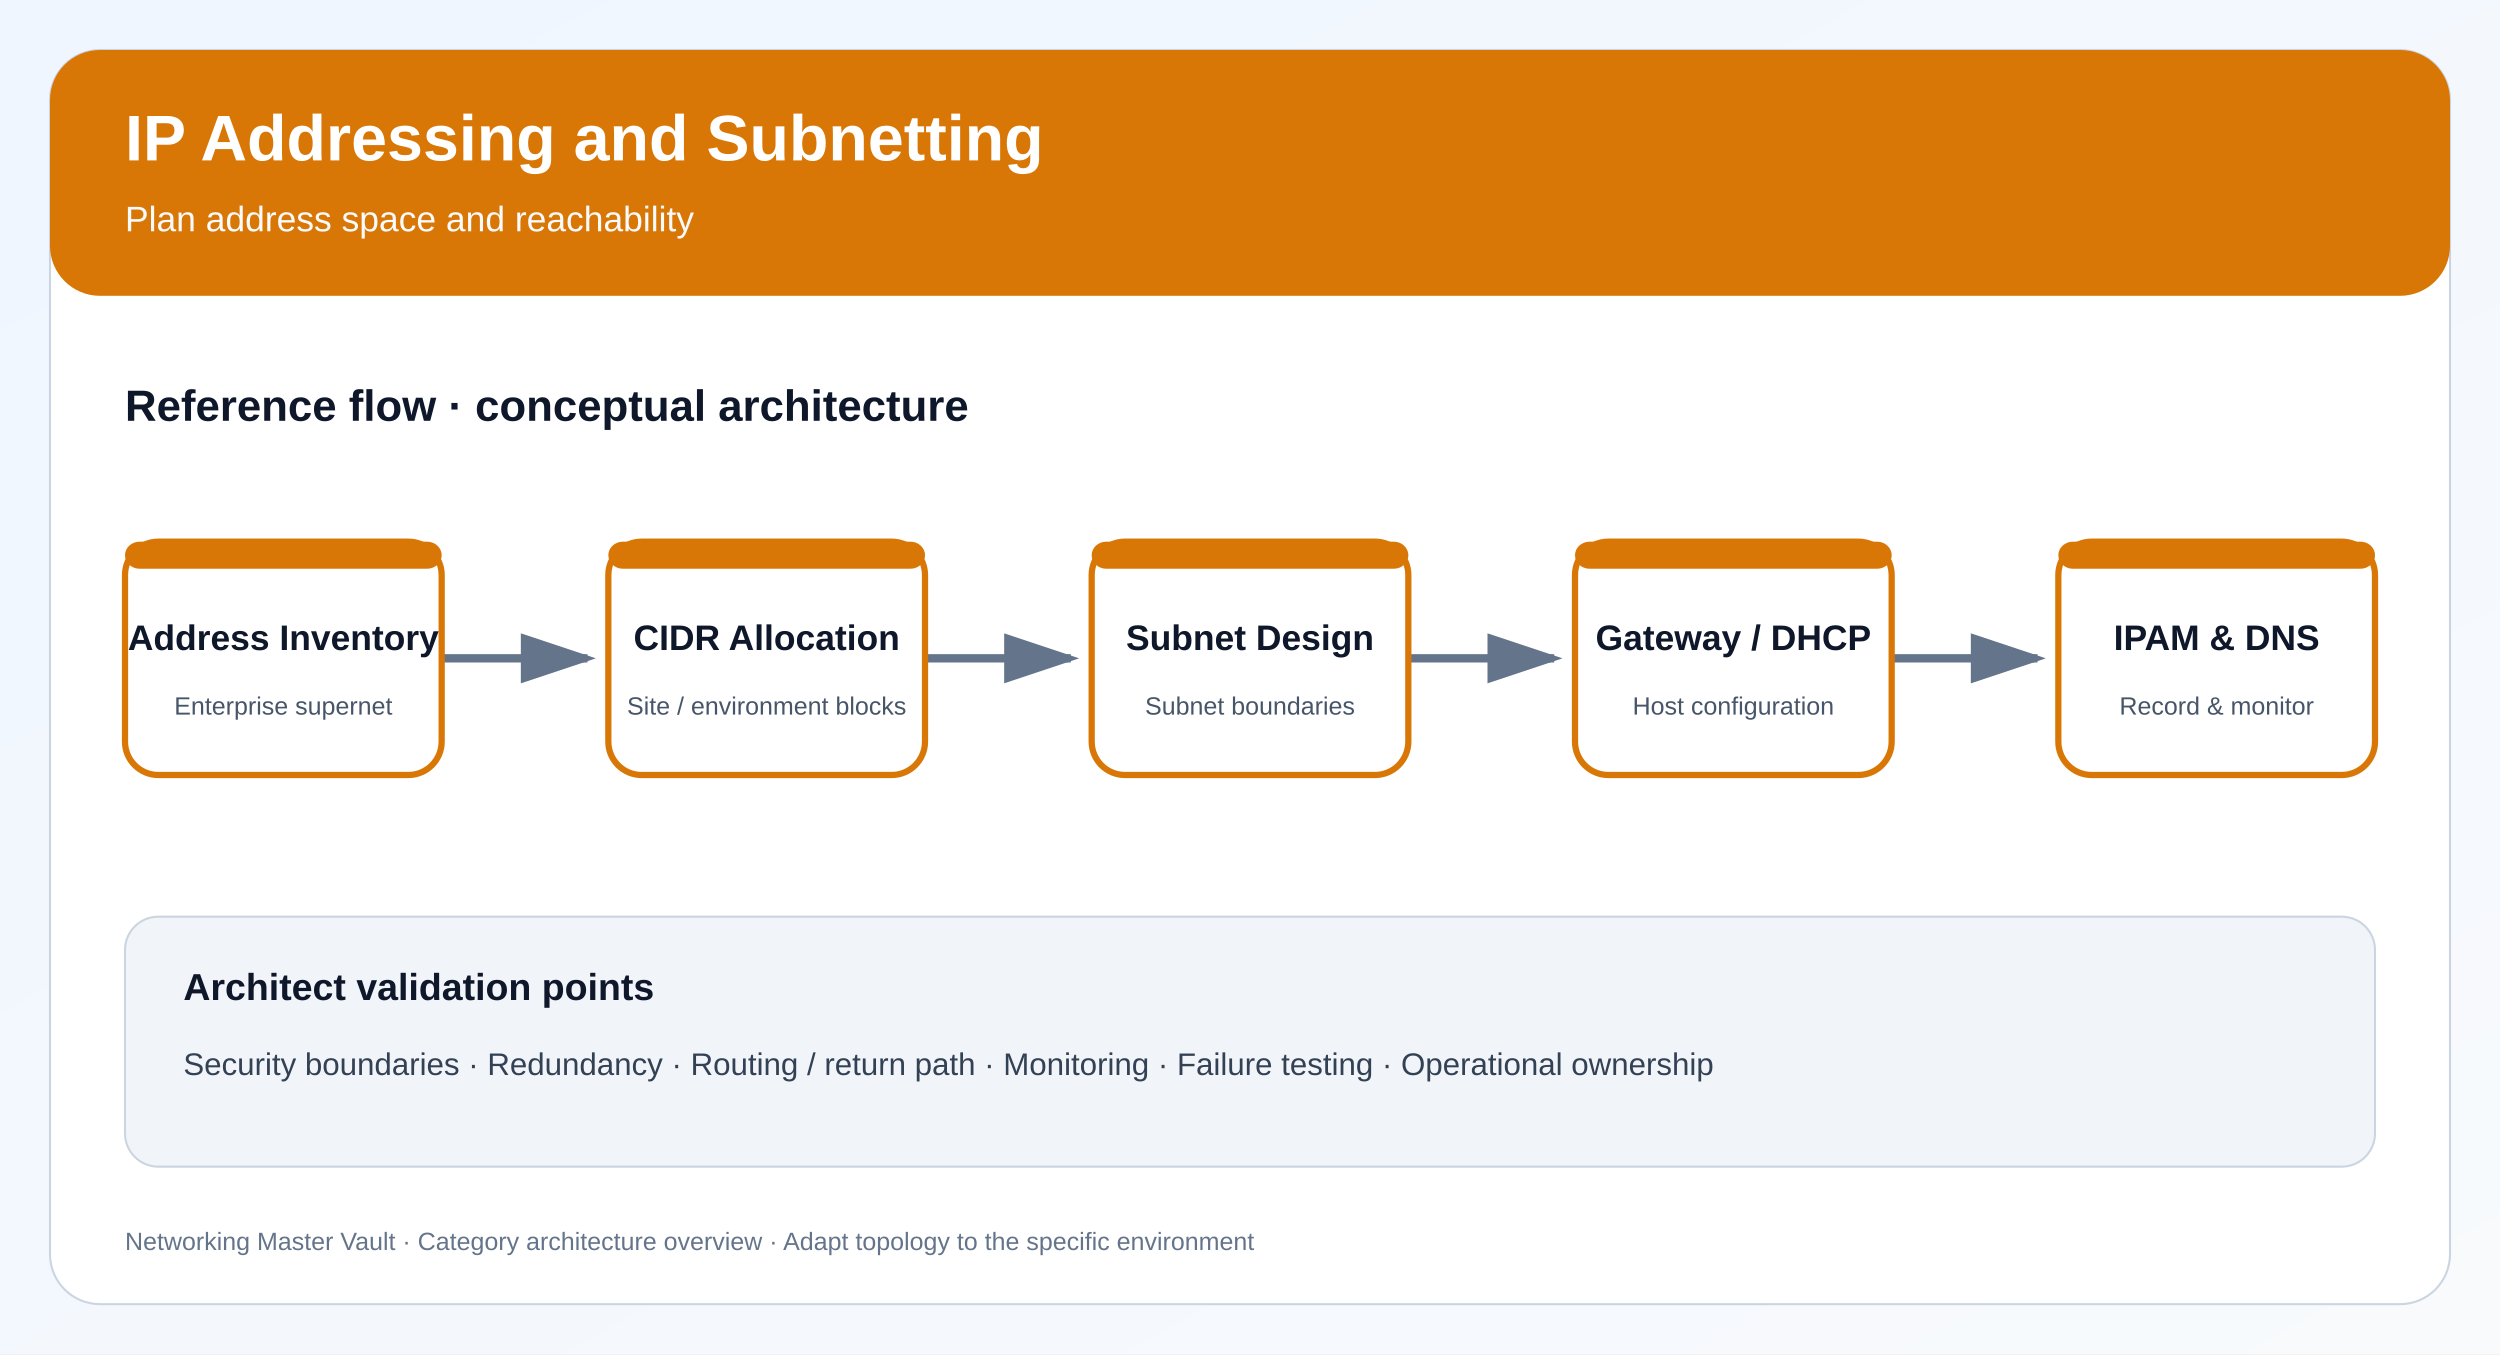
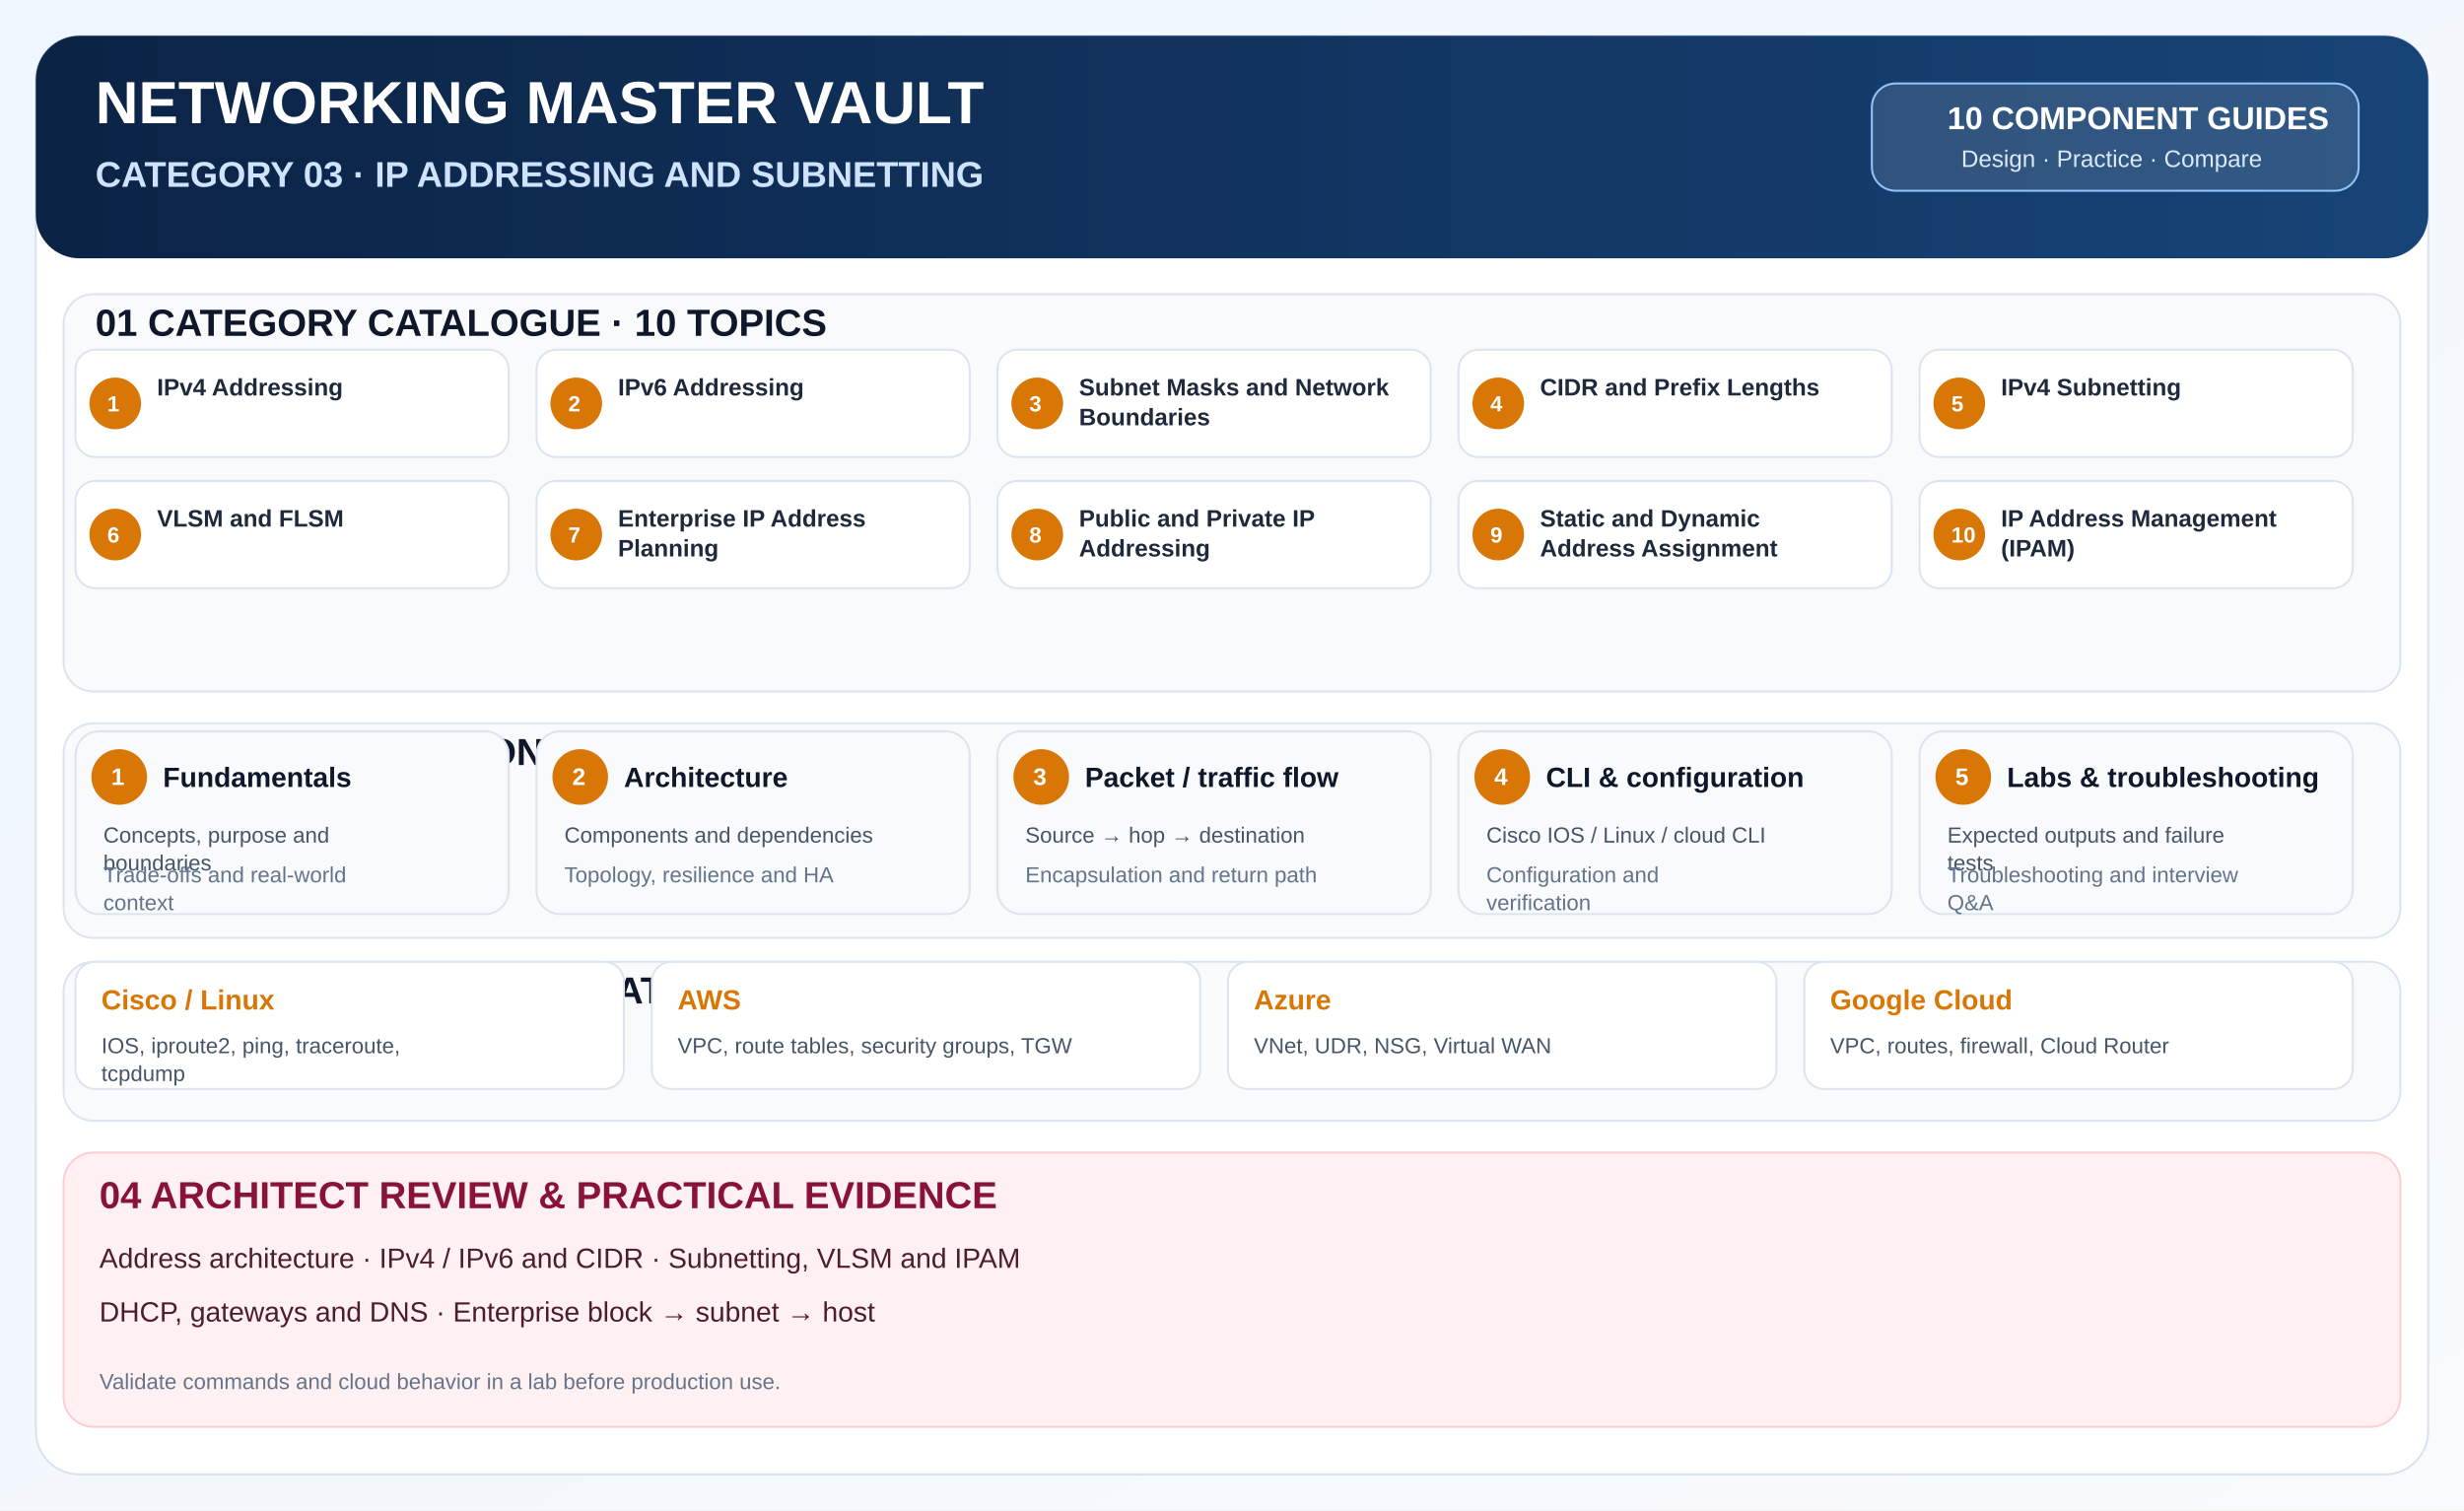
- <svg xmlns="http://www.w3.org/2000/svg" width="1200" height="650" viewBox="0 0 1200 650">
+ <svg xmlns="http://www.w3.org/2000/svg" width="1240" height="760" viewBox="0 0 1240 760">
  <defs>
-     <linearGradient id="bg" x1="0" y1="0" x2="1" y2="1">
+     <linearGradient id="head" x1="0" y1="0" x2="1" y2="0">
+       <stop stop-color="#0b2345" />
+       <stop offset="1" stop-color="#174477" />
+     </linearGradient>
+     <linearGradient id="wash" x1="0" y1="0" x2="1" y2="1">
      <stop stop-color="#eff6ff" />
      <stop offset="1" stop-color="#f8fafc" />
    </linearGradient>
-     <marker id="arrow" markerWidth="10" markerHeight="10" refX="8" refY="3" orient="auto">
-       <path d="M0,0 L0,6 L9,3 z" fill="#64748b" />
-     </marker>
  </defs>
-   <rect width="1200" height="650" fill="url(#bg)" />
-   <rect x="24" y="24" width="1152" height="602" rx="24" fill="#fff" stroke="#cbd5e1" />
-   <rect x="24" y="24" width="1152" height="118" rx="24" fill="#d97706" />
-   <text x="60" y="77" font-family="Arial,sans-serif" font-size="31" font-weight="700" fill="#fff">IP Addressing and Subnetting</text>
-   <text x="60" y="111" font-family="Arial,sans-serif" font-size="17" fill="#f8fafc">Plan address space and reachability</text>
-   <text x="60" y="202" font-family="Arial,sans-serif" font-size="21" font-weight="700" fill="#0f172a">Reference flow · conceptual architecture</text>
-   <path d="M 212 316 H 282" stroke="#64748b" stroke-width="4" fill="none" marker-end="url(#arrow)" />
-   <path d="M 444 316 H 514" stroke="#64748b" stroke-width="4" fill="none" marker-end="url(#arrow)" />
-   <path d="M 676 316 H 746" stroke="#64748b" stroke-width="4" fill="none" marker-end="url(#arrow)" />
-   <path d="M 908 316 H 978" stroke="#64748b" stroke-width="4" fill="none" marker-end="url(#arrow)" />
-   <rect x="60" y="260" width="152" height="112" rx="16" fill="#ffffff" stroke="#d97706" stroke-width="3" />
-   <rect x="60" y="260" width="152" height="13" rx="7" fill="#d97706" />
-   <text x="136" y="312" text-anchor="middle" font-family="Arial,sans-serif" font-size="17" font-weight="700" fill="#0f172a">Address Inventory</text>
-   <text x="136" y="343" text-anchor="middle" font-family="Arial,sans-serif" font-size="12" fill="#475569">Enterprise supernet</text>
-   <rect x="292" y="260" width="152" height="112" rx="16" fill="#ffffff" stroke="#d97706" stroke-width="3" />
-   <rect x="292" y="260" width="152" height="13" rx="7" fill="#d97706" />
-   <text x="368" y="312" text-anchor="middle" font-family="Arial,sans-serif" font-size="17" font-weight="700" fill="#0f172a">CIDR Allocation</text>
-   <text x="368" y="343" text-anchor="middle" font-family="Arial,sans-serif" font-size="12" fill="#475569">Site / environment blocks</text>
-   <rect x="524" y="260" width="152" height="112" rx="16" fill="#ffffff" stroke="#d97706" stroke-width="3" />
-   <rect x="524" y="260" width="152" height="13" rx="7" fill="#d97706" />
-   <text x="600" y="312" text-anchor="middle" font-family="Arial,sans-serif" font-size="17" font-weight="700" fill="#0f172a">Subnet Design</text>
-   <text x="600" y="343" text-anchor="middle" font-family="Arial,sans-serif" font-size="12" fill="#475569">Subnet boundaries</text>
-   <rect x="756" y="260" width="152" height="112" rx="16" fill="#ffffff" stroke="#d97706" stroke-width="3" />
-   <rect x="756" y="260" width="152" height="13" rx="7" fill="#d97706" />
-   <text x="832" y="312" text-anchor="middle" font-family="Arial,sans-serif" font-size="17" font-weight="700" fill="#0f172a">Gateway / DHCP</text>
-   <text x="832" y="343" text-anchor="middle" font-family="Arial,sans-serif" font-size="12" fill="#475569">Host configuration</text>
-   <rect x="988" y="260" width="152" height="112" rx="16" fill="#ffffff" stroke="#d97706" stroke-width="3" />
-   <rect x="988" y="260" width="152" height="13" rx="7" fill="#d97706" />
-   <text x="1064" y="312" text-anchor="middle" font-family="Arial,sans-serif" font-size="17" font-weight="700" fill="#0f172a">IPAM &amp; DNS</text>
-   <text x="1064" y="343" text-anchor="middle" font-family="Arial,sans-serif" font-size="12" fill="#475569">Record &amp; monitor</text>
-   <rect x="60" y="440" width="1080" height="120" rx="16" fill="#f1f5f9" stroke="#cbd5e1" />
-   <text x="88" y="480" font-family="Arial,sans-serif" font-size="18" font-weight="700" fill="#0f172a">Architect validation points</text>
-   <text x="88" y="516" font-family="Arial,sans-serif" font-size="15" fill="#334155">Security boundaries · Redundancy · Routing / return path · Monitoring · Failure testing · Operational ownership</text>
-   <text x="60" y="600" font-family="Arial,sans-serif" font-size="12" fill="#64748b">Networking Master Vault · Category architecture overview · Adapt topology to the specific environment</text>
+   <rect width="1240" height="760" fill="url(#wash)" />
+   <rect x="18" y="18" width="1204" height="724" rx="22" fill="#fff" stroke="#d8e2ef" />
+   <rect x="18" y="18" width="1204" height="112" rx="22" fill="url(#head)" />
+   <text x="48" y="62" font-family="Arial,sans-serif" font-size="30" fill="#fff" font-weight="700">NETWORKING MASTER VAULT</text>
+   <text x="48" y="94" font-family="Arial,sans-serif" font-size="18" fill="#cfe3ff" font-weight="600">CATEGORY 03 · IP ADDRESSING AND SUBNETTING</text>
+   <rect x="942" y="42" width="245" height="54" rx="12" fill="#fff" fill-opacity=".12" stroke="#93c5fd" />
+   <text x="980" y="65" font-family="Arial,sans-serif" font-size="16" fill="#fff" font-weight="700">10 COMPONENT GUIDES</text>
+   <text x="987" y="84" font-family="Arial,sans-serif" font-size="12" fill="#dbeafe" font-weight="400">Design · Practice · Compare</text>
+   <rect x="32" y="148" width="1176" height="200" rx="15" fill="#f8fafc" stroke="#dbe4ef" />
+   <text x="48" y="169" font-family="Arial,sans-serif" font-size="19" fill="#0f172a" font-weight="700">01  CATEGORY CATALOGUE · 10 TOPICS</text>
+   <rect x="38" y="176" width="218" height="54" rx="10" fill="#fff" stroke="#dbe4ef" />
+   <circle cx="58" cy="203" r="13" fill="#d97706" />
+   <text x="54" y="207" font-family="Arial,sans-serif" font-size="11" fill="#fff" font-weight="700">1</text>
+   <text x="79" y="199" font-family="Arial,sans-serif" font-size="12" fill="#1e293b" font-weight="600">IPv4 Addressing</text>
+   <rect x="270" y="176" width="218" height="54" rx="10" fill="#fff" stroke="#dbe4ef" />
+   <circle cx="290" cy="203" r="13" fill="#d97706" />
+   <text x="286" y="207" font-family="Arial,sans-serif" font-size="11" fill="#fff" font-weight="700">2</text>
+   <text x="311" y="199" font-family="Arial,sans-serif" font-size="12" fill="#1e293b" font-weight="600">IPv6 Addressing</text>
+   <rect x="502" y="176" width="218" height="54" rx="10" fill="#fff" stroke="#dbe4ef" />
+   <circle cx="522" cy="203" r="13" fill="#d97706" />
+   <text x="518" y="207" font-family="Arial,sans-serif" font-size="11" fill="#fff" font-weight="700">3</text>
+   <text x="543" y="199" font-family="Arial,sans-serif" font-size="12" fill="#1e293b" font-weight="600">Subnet Masks and Network</text>
+   <text x="543" y="214" font-family="Arial,sans-serif" font-size="12" fill="#1e293b" font-weight="600">Boundaries</text>
+   <rect x="734" y="176" width="218" height="54" rx="10" fill="#fff" stroke="#dbe4ef" />
+   <circle cx="754" cy="203" r="13" fill="#d97706" />
+   <text x="750" y="207" font-family="Arial,sans-serif" font-size="11" fill="#fff" font-weight="700">4</text>
+   <text x="775" y="199" font-family="Arial,sans-serif" font-size="12" fill="#1e293b" font-weight="600">CIDR and Prefix Lengths</text>
+   <rect x="966" y="176" width="218" height="54" rx="10" fill="#fff" stroke="#dbe4ef" />
+   <circle cx="986" cy="203" r="13" fill="#d97706" />
+   <text x="982" y="207" font-family="Arial,sans-serif" font-size="11" fill="#fff" font-weight="700">5</text>
+   <text x="1007" y="199" font-family="Arial,sans-serif" font-size="12" fill="#1e293b" font-weight="600">IPv4 Subnetting</text>
+   <rect x="38" y="242" width="218" height="54" rx="10" fill="#fff" stroke="#dbe4ef" />
+   <circle cx="58" cy="269" r="13" fill="#d97706" />
+   <text x="54" y="273" font-family="Arial,sans-serif" font-size="11" fill="#fff" font-weight="700">6</text>
+   <text x="79" y="265" font-family="Arial,sans-serif" font-size="12" fill="#1e293b" font-weight="600">VLSM and FLSM</text>
+   <rect x="270" y="242" width="218" height="54" rx="10" fill="#fff" stroke="#dbe4ef" />
+   <circle cx="290" cy="269" r="13" fill="#d97706" />
+   <text x="286" y="273" font-family="Arial,sans-serif" font-size="11" fill="#fff" font-weight="700">7</text>
+   <text x="311" y="265" font-family="Arial,sans-serif" font-size="12" fill="#1e293b" font-weight="600">Enterprise IP Address</text>
+   <text x="311" y="280" font-family="Arial,sans-serif" font-size="12" fill="#1e293b" font-weight="600">Planning</text>
+   <rect x="502" y="242" width="218" height="54" rx="10" fill="#fff" stroke="#dbe4ef" />
+   <circle cx="522" cy="269" r="13" fill="#d97706" />
+   <text x="518" y="273" font-family="Arial,sans-serif" font-size="11" fill="#fff" font-weight="700">8</text>
+   <text x="543" y="265" font-family="Arial,sans-serif" font-size="12" fill="#1e293b" font-weight="600">Public and Private IP</text>
+   <text x="543" y="280" font-family="Arial,sans-serif" font-size="12" fill="#1e293b" font-weight="600">Addressing</text>
+   <rect x="734" y="242" width="218" height="54" rx="10" fill="#fff" stroke="#dbe4ef" />
+   <circle cx="754" cy="269" r="13" fill="#d97706" />
+   <text x="750" y="273" font-family="Arial,sans-serif" font-size="11" fill="#fff" font-weight="700">9</text>
+   <text x="775" y="265" font-family="Arial,sans-serif" font-size="12" fill="#1e293b" font-weight="600">Static and Dynamic</text>
+   <text x="775" y="280" font-family="Arial,sans-serif" font-size="12" fill="#1e293b" font-weight="600">Address Assignment</text>
+   <rect x="966" y="242" width="218" height="54" rx="10" fill="#fff" stroke="#dbe4ef" />
+   <circle cx="986" cy="269" r="13" fill="#d97706" />
+   <text x="982" y="273" font-family="Arial,sans-serif" font-size="11" fill="#fff" font-weight="700">10</text>
+   <text x="1007" y="265" font-family="Arial,sans-serif" font-size="12" fill="#1e293b" font-weight="600">IP Address Management</text>
+   <text x="1007" y="280" font-family="Arial,sans-serif" font-size="12" fill="#1e293b" font-weight="600">(IPAM)</text>
+   <rect x="32" y="364" width="1176" height="108" rx="15" fill="#f8fafc" stroke="#dbe4ef" />
+   <text x="48" y="385" font-family="Arial,sans-serif" font-size="19" fill="#0f172a" font-weight="700">02  INDIVIDUAL COMPONENT GUIDE STANDARD</text>
+   <rect x="38" y="368" width="218" height="92" rx="12" fill="#f8fafc" stroke="#dbe4ef" />
+   <circle cx="60" cy="391" r="14" fill="#d97706" />
+   <text x="56" y="395" font-family="Arial,sans-serif" font-size="12" fill="#fff" font-weight="700">1</text>
+   <text x="82" y="396" font-family="Arial,sans-serif" font-size="14" fill="#0f172a" font-weight="700">Fundamentals</text>
+   <text x="52" y="424" font-family="Arial,sans-serif" font-size="11" fill="#475569" font-weight="400">Concepts, purpose and</text>
+   <text x="52" y="438" font-family="Arial,sans-serif" font-size="11" fill="#475569" font-weight="400">boundaries</text>
+   <text x="52" y="444" font-family="Arial,sans-serif" font-size="11" fill="#64748b" font-weight="400">Trade-offs and real-world</text>
+   <text x="52" y="458" font-family="Arial,sans-serif" font-size="11" fill="#64748b" font-weight="400">context</text>
+   <rect x="270" y="368" width="218" height="92" rx="12" fill="#f8fafc" stroke="#dbe4ef" />
+   <circle cx="292" cy="391" r="14" fill="#d97706" />
+   <text x="288" y="395" font-family="Arial,sans-serif" font-size="12" fill="#fff" font-weight="700">2</text>
+   <text x="314" y="396" font-family="Arial,sans-serif" font-size="14" fill="#0f172a" font-weight="700">Architecture</text>
+   <text x="284" y="424" font-family="Arial,sans-serif" font-size="11" fill="#475569" font-weight="400">Components and dependencies</text>
+   <text x="284" y="444" font-family="Arial,sans-serif" font-size="11" fill="#64748b" font-weight="400">Topology, resilience and HA</text>
+   <rect x="502" y="368" width="218" height="92" rx="12" fill="#f8fafc" stroke="#dbe4ef" />
+   <circle cx="524" cy="391" r="14" fill="#d97706" />
+   <text x="520" y="395" font-family="Arial,sans-serif" font-size="12" fill="#fff" font-weight="700">3</text>
+   <text x="546" y="396" font-family="Arial,sans-serif" font-size="14" fill="#0f172a" font-weight="700">Packet / traffic flow</text>
+   <text x="516" y="424" font-family="Arial,sans-serif" font-size="11" fill="#475569" font-weight="400">Source → hop → destination</text>
+   <text x="516" y="444" font-family="Arial,sans-serif" font-size="11" fill="#64748b" font-weight="400">Encapsulation and return path</text>
+   <rect x="734" y="368" width="218" height="92" rx="12" fill="#f8fafc" stroke="#dbe4ef" />
+   <circle cx="756" cy="391" r="14" fill="#d97706" />
+   <text x="752" y="395" font-family="Arial,sans-serif" font-size="12" fill="#fff" font-weight="700">4</text>
+   <text x="778" y="396" font-family="Arial,sans-serif" font-size="14" fill="#0f172a" font-weight="700">CLI &amp; configuration</text>
+   <text x="748" y="424" font-family="Arial,sans-serif" font-size="11" fill="#475569" font-weight="400">Cisco IOS / Linux / cloud CLI</text>
+   <text x="748" y="444" font-family="Arial,sans-serif" font-size="11" fill="#64748b" font-weight="400">Configuration and</text>
+   <text x="748" y="458" font-family="Arial,sans-serif" font-size="11" fill="#64748b" font-weight="400">verification</text>
+   <rect x="966" y="368" width="218" height="92" rx="12" fill="#f8fafc" stroke="#dbe4ef" />
+   <circle cx="988" cy="391" r="14" fill="#d97706" />
+   <text x="984" y="395" font-family="Arial,sans-serif" font-size="12" fill="#fff" font-weight="700">5</text>
+   <text x="1010" y="396" font-family="Arial,sans-serif" font-size="14" fill="#0f172a" font-weight="700">Labs &amp; troubleshooting</text>
+   <text x="980" y="424" font-family="Arial,sans-serif" font-size="11" fill="#475569" font-weight="400">Expected outputs and failure</text>
+   <text x="980" y="438" font-family="Arial,sans-serif" font-size="11" fill="#475569" font-weight="400">tests</text>
+   <text x="980" y="444" font-family="Arial,sans-serif" font-size="11" fill="#64748b" font-weight="400">Troubleshooting and interview</text>
+   <text x="980" y="458" font-family="Arial,sans-serif" font-size="11" fill="#64748b" font-weight="400">Q&amp;A</text>
+   <rect x="32" y="484" width="1176" height="80" rx="15" fill="#f8fafc" stroke="#dbe4ef" />
+   <text x="48" y="505" font-family="Arial,sans-serif" font-size="19" fill="#0f172a" font-weight="700">03  CLI + CLOUD IMPLEMENTATION COMPARISON</text>
+   <rect x="38" y="484" width="276" height="64" rx="10" fill="#fff" stroke="#dbe4ef" />
+   <text x="51" y="508" font-family="Arial,sans-serif" font-size="14" fill="#d97706" font-weight="700">Cisco / Linux</text>
+   <text x="51" y="530" font-family="Arial,sans-serif" font-size="11" fill="#475569" font-weight="400">IOS, iproute2, ping, traceroute,</text>
+   <text x="51" y="544" font-family="Arial,sans-serif" font-size="11" fill="#475569" font-weight="400">tcpdump</text>
+   <rect x="328" y="484" width="276" height="64" rx="10" fill="#fff" stroke="#dbe4ef" />
+   <text x="341" y="508" font-family="Arial,sans-serif" font-size="14" fill="#d97706" font-weight="700">AWS</text>
+   <text x="341" y="530" font-family="Arial,sans-serif" font-size="11" fill="#475569" font-weight="400">VPC, route tables, security groups, TGW</text>
+   <rect x="618" y="484" width="276" height="64" rx="10" fill="#fff" stroke="#dbe4ef" />
+   <text x="631" y="508" font-family="Arial,sans-serif" font-size="14" fill="#d97706" font-weight="700">Azure</text>
+   <text x="631" y="530" font-family="Arial,sans-serif" font-size="11" fill="#475569" font-weight="400">VNet, UDR, NSG, Virtual WAN</text>
+   <rect x="908" y="484" width="276" height="64" rx="10" fill="#fff" stroke="#dbe4ef" />
+   <text x="921" y="508" font-family="Arial,sans-serif" font-size="14" fill="#d97706" font-weight="700">Google Cloud</text>
+   <text x="921" y="530" font-family="Arial,sans-serif" font-size="11" fill="#475569" font-weight="400">VPC, routes, firewall, Cloud Router</text>
+   <rect x="32" y="580" width="1176" height="138" rx="15" fill="#fff1f2" stroke="#fecdd3" />
+   <text x="50" y="608" font-family="Arial,sans-serif" font-size="19" fill="#881337" font-weight="700">04  ARCHITECT REVIEW &amp; PRACTICAL EVIDENCE</text>
+   <text x="50" y="638" font-family="Arial,sans-serif" font-size="14" fill="#4c1d2b" font-weight="500">Address architecture · IPv4 / IPv6 and CIDR · Subnetting, VLSM and IPAM</text>
+   <text x="50" y="665" font-family="Arial,sans-serif" font-size="14" fill="#4c1d2b" font-weight="500">DHCP, gateways and DNS · Enterprise block → subnet → host</text>
+   <text x="50" y="699" font-family="Arial,sans-serif" font-size="11" fill="#64748b" font-weight="400">Validate commands and cloud behavior in a lab before production use.</text>
</svg>
